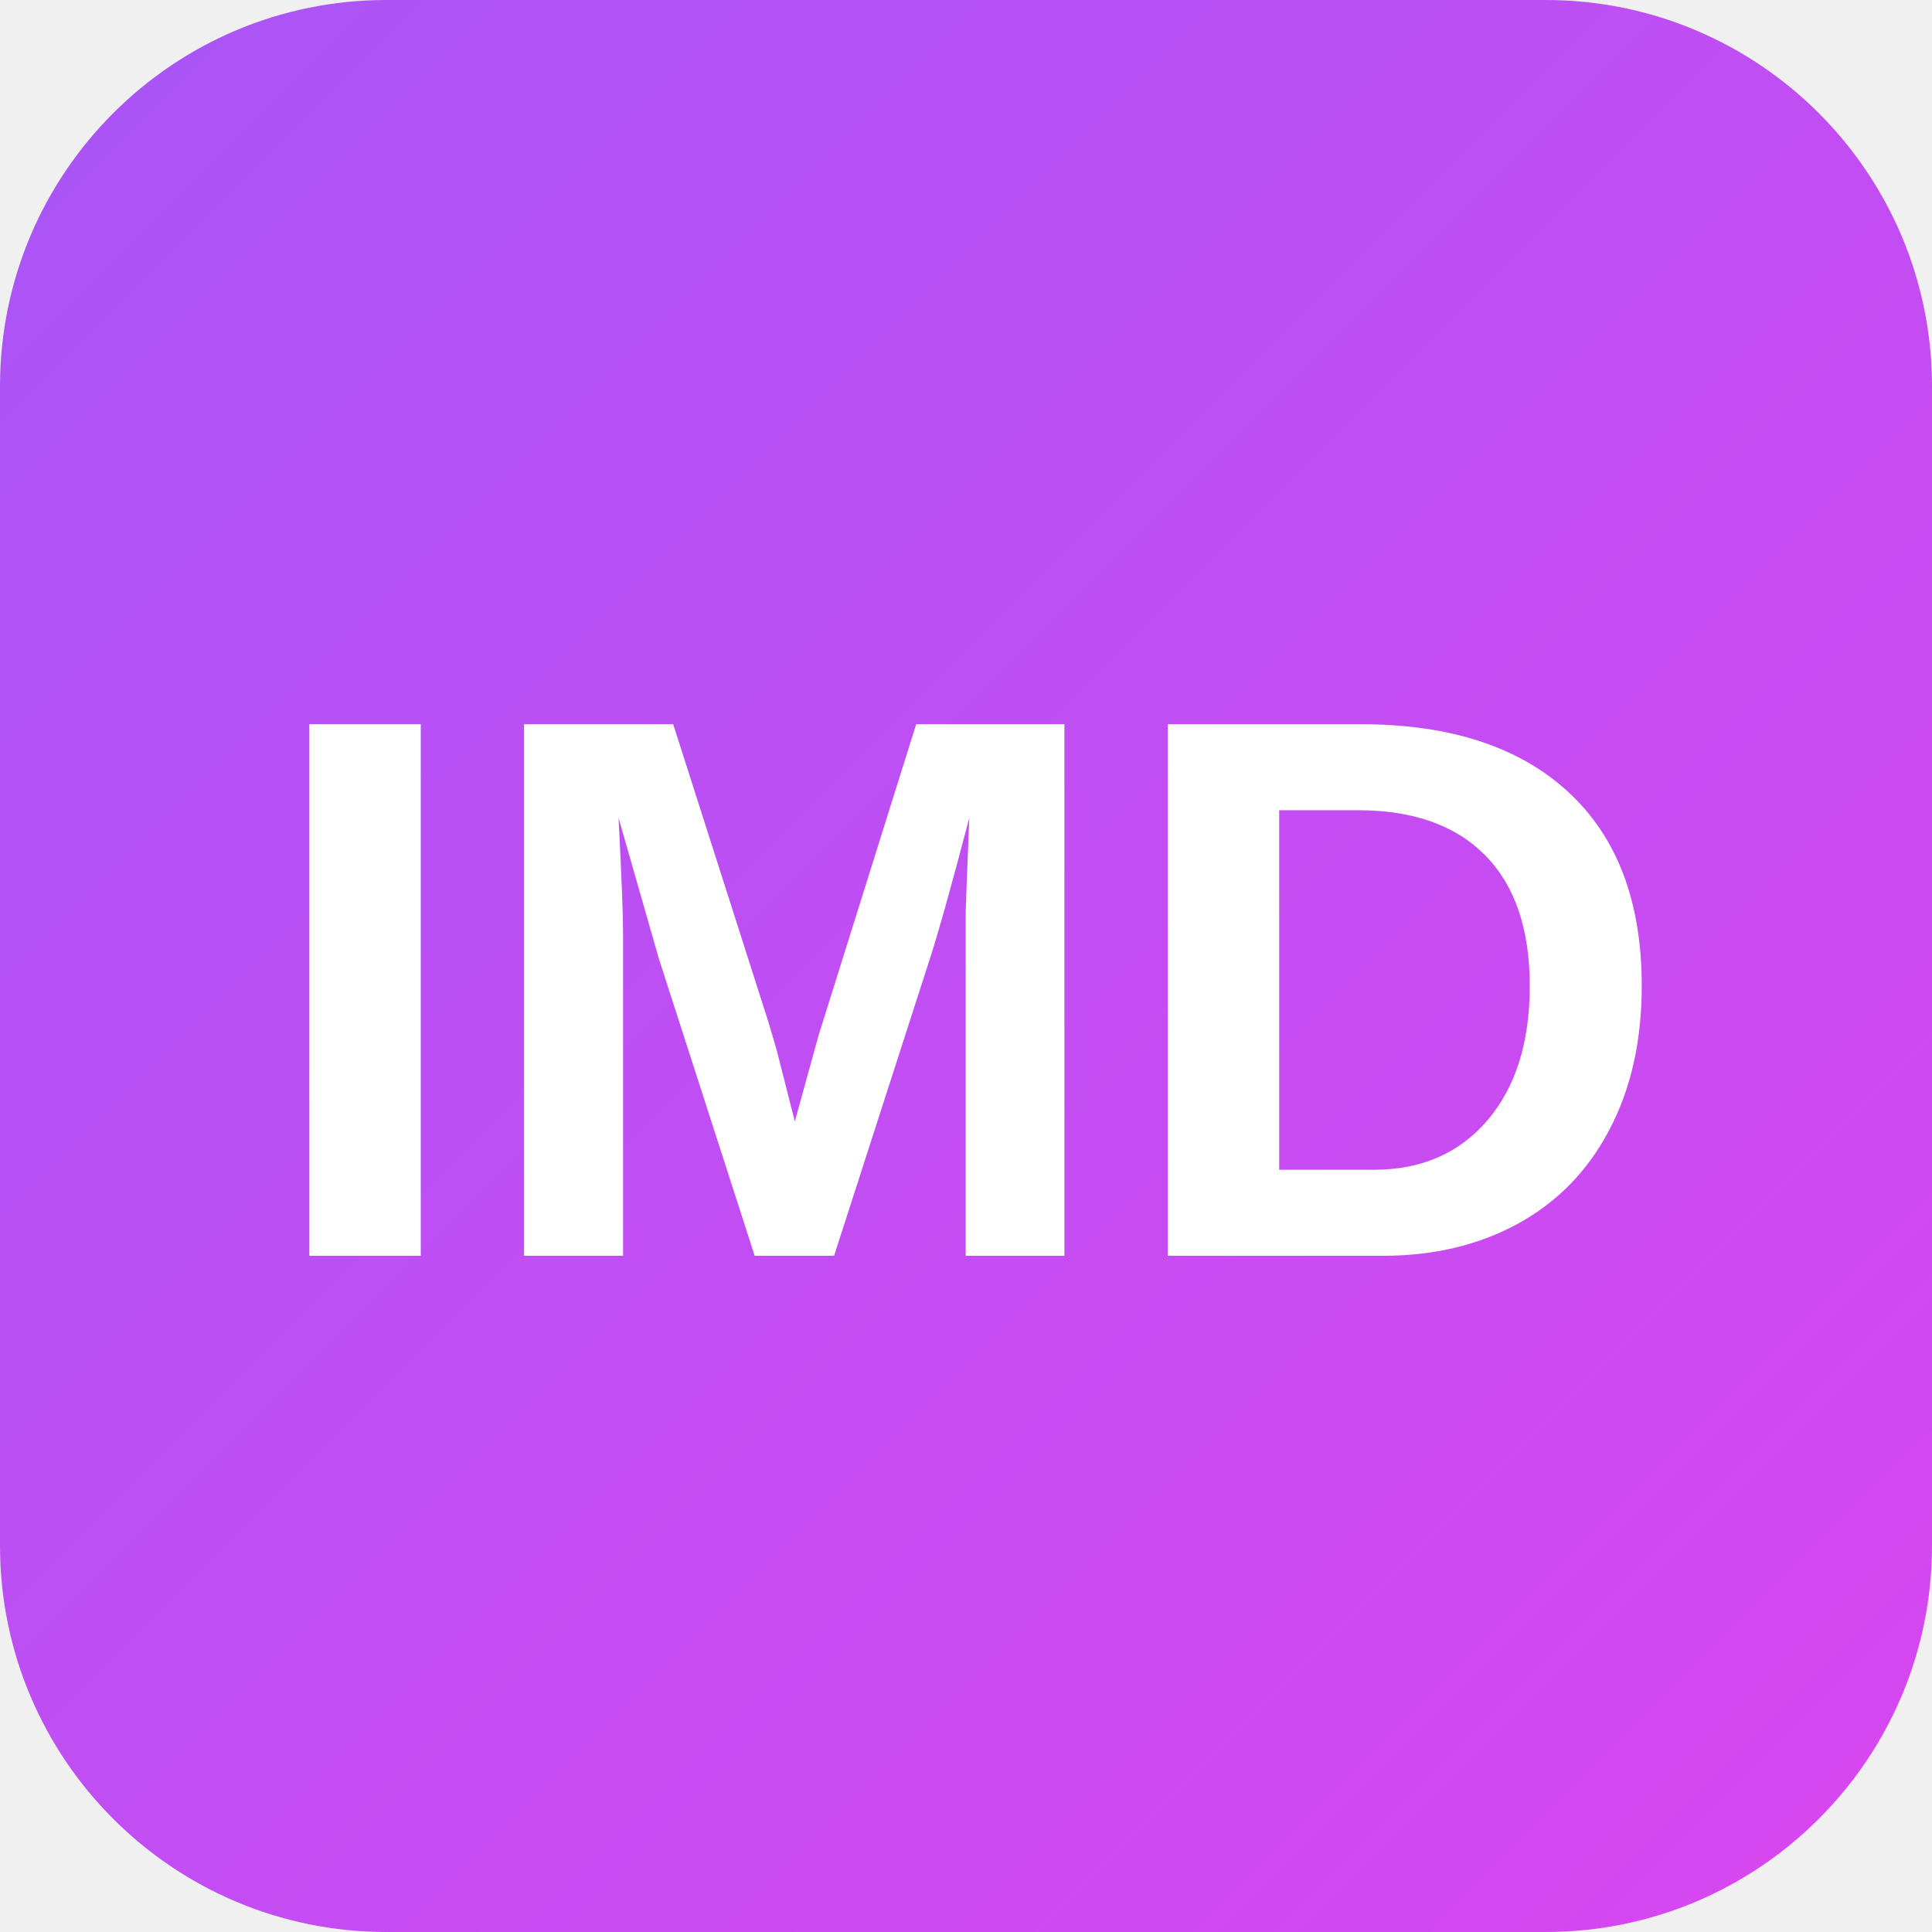
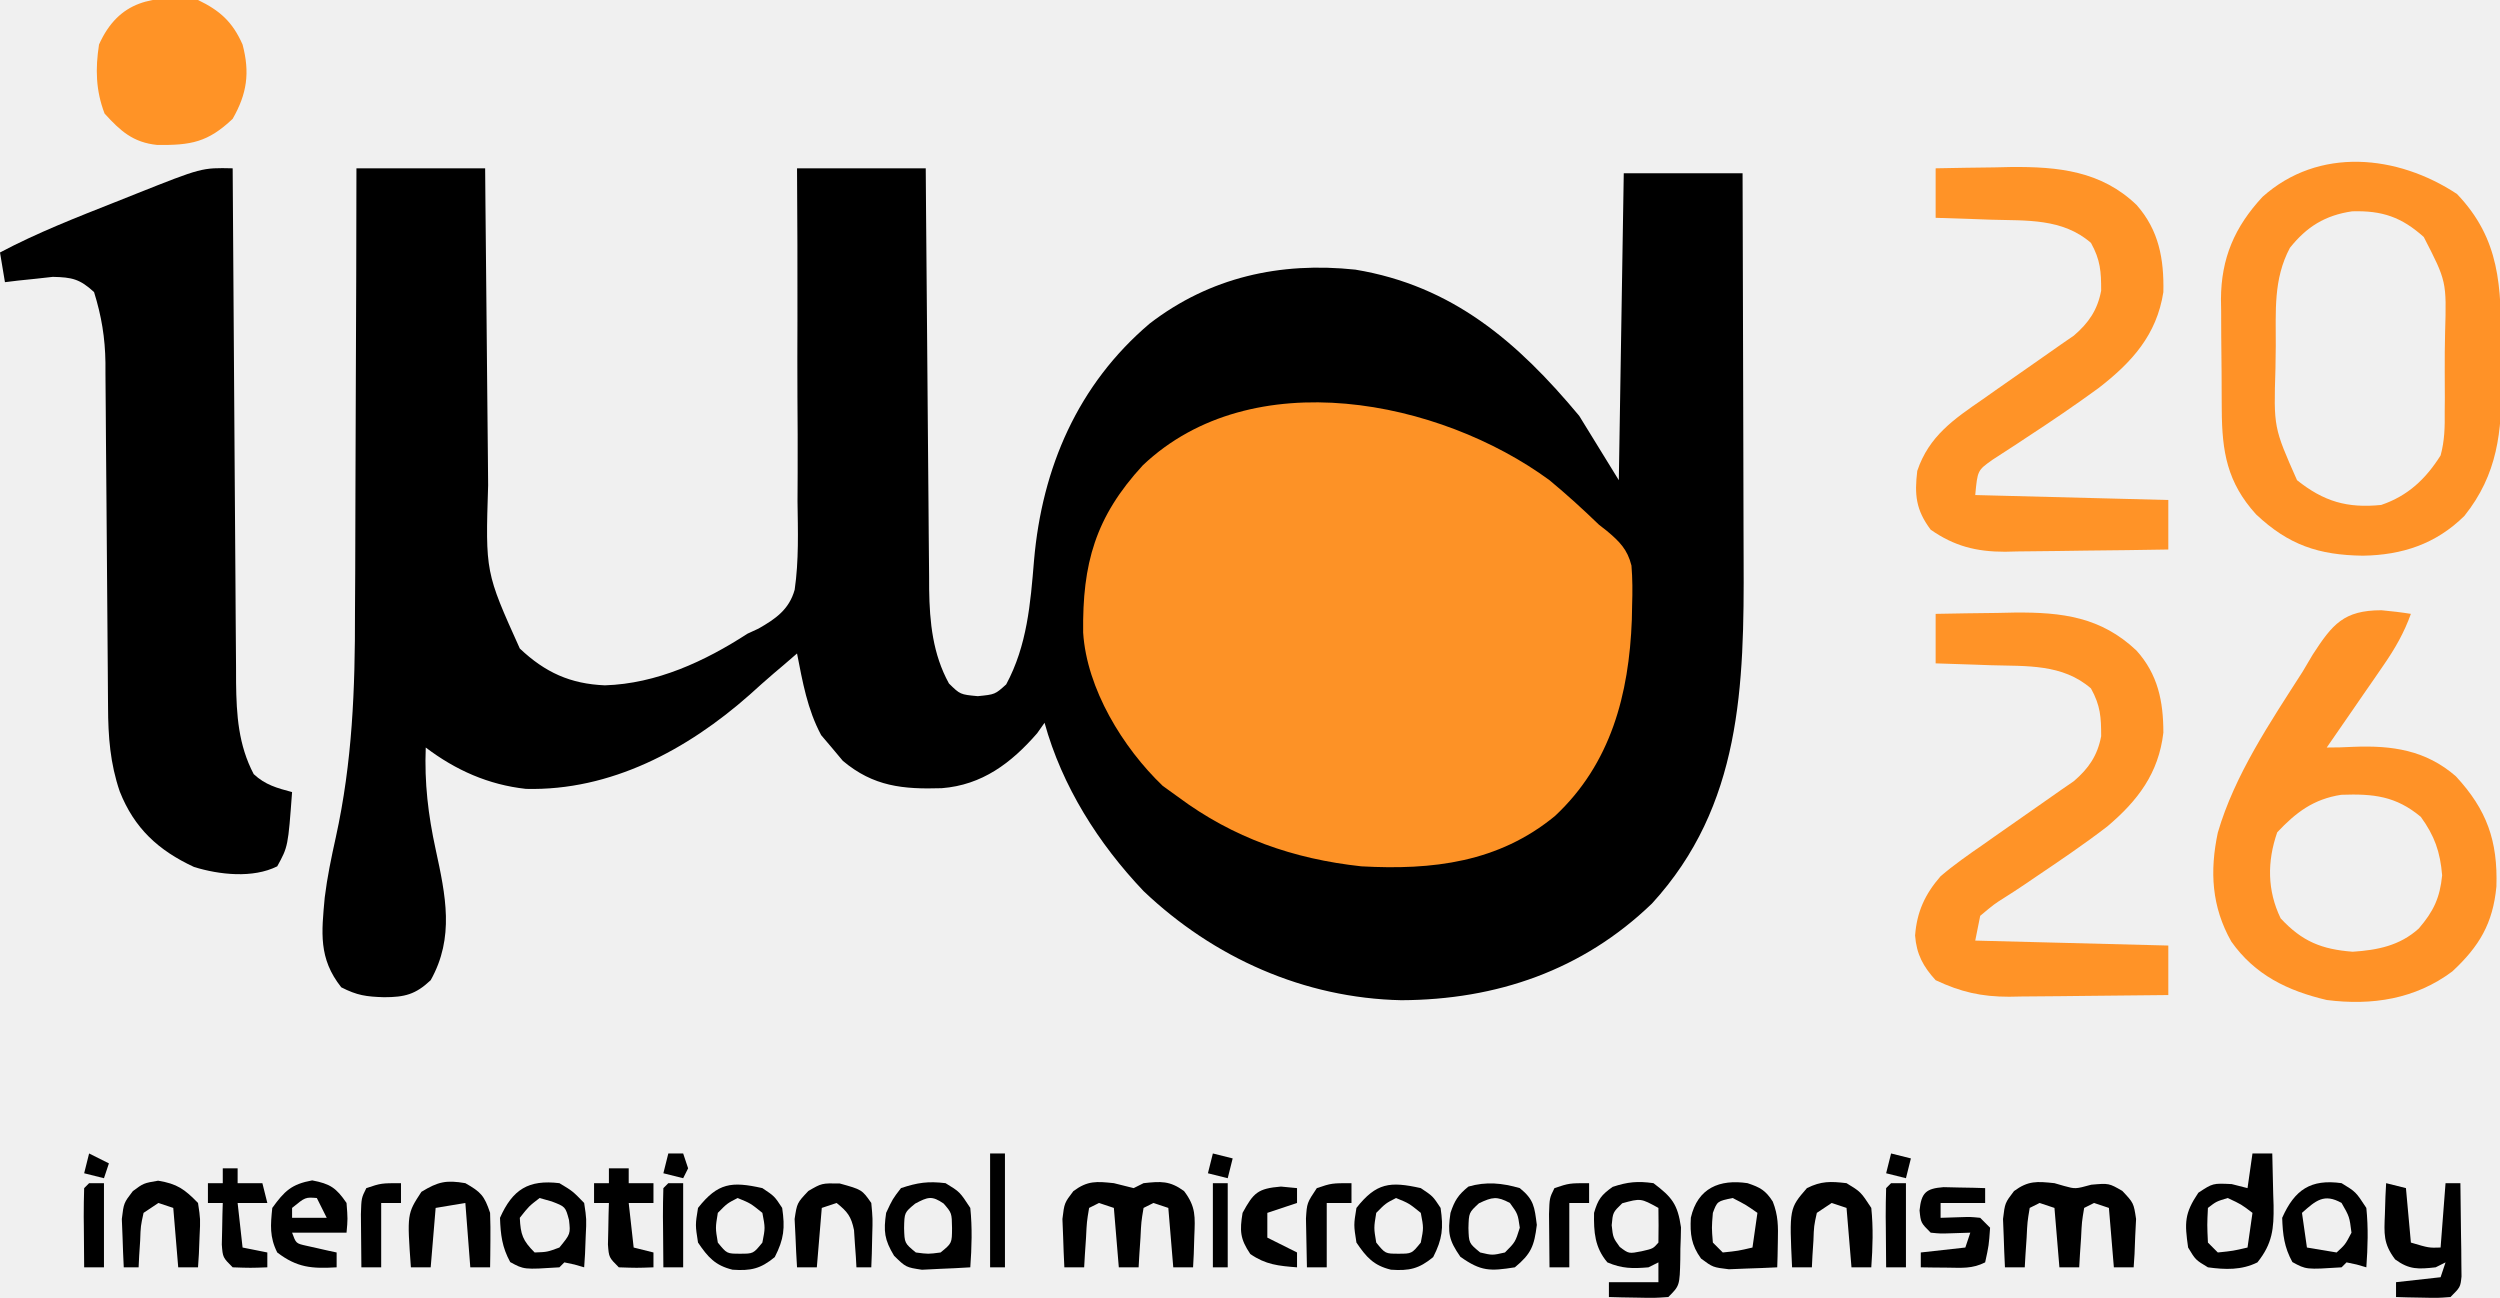
- <svg xmlns="http://www.w3.org/2000/svg" viewBox="0 0 100 100">
-   <defs>
-     <linearGradient id="g" x1="0%" y1="0%" x2="100%" y2="100%">
-       <stop offset="0%" style="stop-color:#a855f7" />
-       <stop offset="100%" style="stop-color:#d946ef" />
-     </linearGradient>
-   </defs>
-   <rect width="100" height="100" rx="20" fill="url(#g)" />
-   <text x="50" y="65" font-size="40" font-weight="bold" text-anchor="middle" fill="white" font-family="Arial">IMD</text>
+ <svg xmlns="http://www.w3.org/2000/svg" version="1.1" width="505" height="262">
+   <path d="M0 0 C8.58 0 17.16 0 26 0 C26.03 3.549 26.03 3.549 26.06 7.169 C26.127 15.02 26.205 22.871 26.288 30.722 C26.337 35.478 26.384 40.234 26.422 44.99 C26.459 49.588 26.505 54.185 26.558 58.782 C26.576 60.528 26.592 62.275 26.603 64.021 C26.05 81.587 26.05 81.587 33 97 C38.117 101.841 43.221 104.147 50.188 104.438 C60.622 104.109 70.344 99.609 79 94 C79.729 93.664 80.458 93.327 81.21 92.981 C84.661 91.019 87.407 89.123 88.522 85.132 C89.383 79.222 89.179 73.241 89.098 67.285 C89.103 65.345 89.113 63.404 89.126 61.463 C89.151 56.372 89.122 51.281 89.082 46.189 C89.05 40.988 89.069 35.786 89.084 30.584 C89.106 20.389 89.066 10.195 89 0 C97.58 0 106.16 0 115 0 C115.03 4.11 115.03 4.11 115.06 8.302 C115.127 17.375 115.205 26.447 115.288 35.52 C115.337 41.018 115.384 46.516 115.422 52.014 C115.459 57.325 115.505 62.635 115.558 67.945 C115.577 69.967 115.592 71.989 115.603 74.01 C115.62 76.851 115.649 79.692 115.681 82.533 C115.683 83.361 115.685 84.189 115.688 85.042 C115.782 91.715 116.429 98.15 119.688 104.062 C121.959 106.292 121.959 106.292 125.5 106.625 C129 106.28 129 106.28 131.25 104.25 C135.476 96.401 136.157 87.923 136.875 79.188 C138.497 60.466 145.73 43.665 160.239 31.354 C172.416 21.99 186.594 18.858 201.773 20.465 C221.423 23.724 234.555 35.066 247 50 C250.96 56.435 250.96 56.435 255 63 C255.33 42.54 255.66 22.08 256 1 C263.92 1 271.84 1 280 1 C280.045 13.467 280.082 25.933 280.104 38.4 C280.114 44.191 280.128 49.981 280.151 55.772 C280.173 61.374 280.185 66.976 280.19 72.578 C280.193 74.701 280.201 76.825 280.211 78.948 C280.338 104.535 279.794 128.765 261.688 148.523 C247.691 162.013 230.285 167.968 211.053 168.043 C191.43 167.628 173.15 159.458 159 146 C149.876 136.402 142.536 124.818 139 112 C138.257 113.052 138.257 113.052 137.5 114.125 C132.262 120.149 126.37 124.582 118.242 125.215 C110.417 125.46 104.432 124.886 98.25 119.688 C97.507 118.801 96.765 117.914 96 117 C94.948 115.763 94.948 115.763 93.875 114.5 C91.085 109.292 90.129 103.766 89 98 C87.639 99.176 87.639 99.176 86.25 100.375 C85.604 100.922 84.958 101.468 84.293 102.031 C82.648 103.443 81.029 104.884 79.426 106.344 C66.858 117.454 51.371 125.779 34.25 125.355 C26.664 124.526 20.047 121.576 14 117 C13.724 124.142 14.484 130.593 16 137.562 C18.016 146.874 19.843 155.352 15 164 C11.93 166.894 9.743 167.432 5.562 167.438 C1.983 167.323 0.171 167.087 -3.062 165.438 C-7.702 159.601 -7.047 154.341 -6.402 147.272 C-5.897 143.164 -5.065 139.182 -4.169 135.144 C-0.813 119.907 -0.265 105.198 -0.293 89.648 C-0.28 87.04 -0.264 84.432 -0.247 81.823 C-0.21 75.74 -0.198 69.656 -0.195 63.572 C-0.19 56.626 -0.157 49.68 -0.122 42.734 C-0.05 28.489 -0.017 14.245 0 0 Z " fill="#000000" transform="translate(72,34)" />
+   <path d="M0 0 C3.464 2.872 6.766 5.872 10 9 C10.529 9.413 11.058 9.827 11.602 10.252 C14.136 12.381 15.748 13.982 16.557 17.25 C16.776 19.944 16.779 22.549 16.688 25.25 C16.669 26.216 16.65 27.183 16.631 28.178 C16.064 43.263 12.391 57.274 1.125 67.812 C-10.296 77.228 -23.645 78.793 -38 78 C-51.709 76.511 -63.884 72.27 -75 64 C-76.031 63.258 -77.062 62.515 -78.125 61.75 C-86.177 54.049 -93.488 42.12 -94.203 30.777 C-94.373 16.849 -91.767 7.44 -82.152 -3.008 C-60.105 -23.923 -22.179 -16.269 0 0 Z " fill="#FD9226" transform="translate(313,97)" />
+   <path d="M0 0 C0.003 0.57 0.007 1.14 0.01 1.727 C0.091 15.616 0.184 29.505 0.288 43.394 C0.338 50.111 0.384 56.828 0.422 63.545 C0.459 70.029 0.505 76.513 0.558 82.997 C0.577 85.468 0.592 87.94 0.603 90.412 C0.62 93.878 0.649 97.344 0.681 100.811 C0.683 101.829 0.685 102.848 0.688 103.897 C0.764 110.413 1.156 116.496 4.25 122.375 C6.593 124.551 8.945 125.185 12 126 C11.188 137.011 11.188 137.011 9 141 C4.086 143.457 -2.703 142.713 -7.805 141.129 C-15.014 137.787 -19.874 133.305 -22.812 125.875 C-24.747 120.224 -25.153 114.794 -25.174 108.848 C-25.18 108.041 -25.187 107.234 -25.194 106.402 C-25.208 104.655 -25.22 102.907 -25.23 101.159 C-25.246 98.389 -25.27 95.618 -25.295 92.847 C-25.365 84.971 -25.425 77.094 -25.477 69.218 C-25.509 64.394 -25.55 59.571 -25.597 54.748 C-25.613 52.915 -25.625 51.082 -25.634 49.249 C-25.646 46.679 -25.67 44.11 -25.697 41.54 C-25.698 40.791 -25.698 40.042 -25.699 39.271 C-25.768 34.226 -26.497 29.829 -28 25 C-30.878 22.357 -32.43 22.013 -36.332 21.926 C-38.055 22.117 -38.055 22.117 -39.812 22.312 C-40.974 22.432 -42.135 22.552 -43.332 22.676 C-44.212 22.783 -45.093 22.89 -46 23 C-46.33 21.02 -46.66 19.04 -47 17 C-39.472 13.009 -31.598 9.943 -23.688 6.812 C-22.304 6.261 -20.92 5.71 -19.537 5.158 C-6.228 -0.138 -6.228 -0.138 0 0 Z " fill="#000000" transform="translate(47,34)" />
+   <path d="M0 0 C8.763 9.171 8.896 18.705 8.928 30.794 C8.937 33.042 8.968 35.288 9 37.535 C9.078 48.012 8.221 56.601 1.5 65.02 C-4.25 70.708 -11.087 72.938 -19 73.062 C-27.958 72.943 -34.02 70.901 -40.586 64.715 C-46.432 58.273 -47.469 52.058 -47.516 43.609 C-47.521 42.813 -47.527 42.016 -47.533 41.195 C-47.542 39.511 -47.549 37.827 -47.553 36.142 C-47.562 33.585 -47.593 31.029 -47.625 28.473 C-47.632 26.831 -47.637 25.189 -47.641 23.547 C-47.653 22.791 -47.665 22.036 -47.678 21.258 C-47.644 12.974 -44.923 6.658 -39.281 0.574 C-27.916 -9.596 -12.02 -7.937 0 0 Z M-33.75 10.875 C-37.13 17.229 -36.571 23.686 -36.608 30.698 C-36.619 32.224 -36.64 33.749 -36.669 35.275 C-37.035 47.153 -37.035 47.153 -32.312 57.812 C-26.897 62.123 -22.19 63.507 -15.312 62.812 C-9.909 60.975 -6.326 57.584 -3.312 52.812 C-2.485 49.815 -2.445 46.976 -2.48 43.879 C-2.472 43.042 -2.464 42.205 -2.456 41.343 C-2.447 39.583 -2.454 37.822 -2.475 36.061 C-2.5 33.384 -2.455 30.714 -2.404 28.037 C-2.104 17.641 -2.104 17.641 -6.711 8.684 C-11.199 4.675 -15.086 3.315 -21.191 3.5 C-26.634 4.302 -30.358 6.613 -33.75 10.875 Z " fill="#FF9227" transform="translate(496.3125,39.1875)" />
+   <path d="M0 0 C1.988 0.186 3.974 0.411 5.945 0.73 C4.562 4.564 2.781 7.68 0.469 11.031 C-0.537 12.496 -0.537 12.496 -1.562 13.99 C-2.261 14.998 -2.96 16.005 -3.68 17.043 C-4.386 18.07 -5.093 19.096 -5.82 20.154 C-7.561 22.683 -9.306 25.208 -11.055 27.73 C-9.272 27.73 -7.487 27.696 -5.707 27.59 C2.139 27.274 8.921 28.237 15.02 33.531 C21.299 40.311 23.517 46.596 23.219 55.805 C22.525 63.228 19.779 67.89 14.305 72.965 C6.828 78.56 -1.935 79.899 -11.055 78.73 C-18.973 76.869 -25.577 73.665 -30.332 66.918 C-34.315 59.887 -34.71 52.722 -33.055 44.918 C-29.661 33.26 -22.431 22.574 -15.93 12.418 C-15.259 11.284 -14.589 10.151 -13.898 8.982 C-9.898 2.815 -7.627 0.013 0 0 Z M-21.055 44.855 C-23.108 50.758 -23.082 56.6 -20.367 62.23 C-16.02 66.93 -12.042 68.501 -5.805 68.98 C-0.781 68.646 3.699 67.761 7.527 64.301 C10.519 60.835 11.812 58.09 12.258 53.543 C11.871 48.823 10.728 45.559 7.945 41.73 C2.899 37.525 -1.61 37.049 -8.109 37.277 C-13.712 38.139 -17.247 40.81 -21.055 44.855 Z " fill="#FF9227" transform="translate(481.0547,123.2695)" />
+   <path d="M0 0 C3.958 -0.088 7.916 -0.141 11.875 -0.188 C13.538 -0.225 13.538 -0.225 15.234 -0.264 C24.787 -0.348 33.458 0.539 40.598 7.41 C45.113 12.529 46.141 18.346 46 25 C44.654 33.666 39.642 39.185 32.887 44.406 C28.099 47.9 23.202 51.223 18.238 54.461 C17.642 54.857 17.045 55.253 16.43 55.66 C14.779 56.752 13.114 57.824 11.449 58.895 C8.461 61.026 8.461 61.026 8 66 C27.305 66.495 27.305 66.495 47 67 C47 70.3 47 73.6 47 77 C41.45 77.099 35.9 77.172 30.35 77.22 C28.464 77.24 26.579 77.267 24.693 77.302 C21.973 77.351 19.252 77.373 16.531 77.391 C15.281 77.422 15.281 77.422 14.005 77.453 C8.251 77.455 3.768 76.333 -1 73 C-4.013 68.982 -4.284 65.918 -3.715 61.125 C-1.345 54.079 3.672 50.683 9.562 46.625 C10.364 46.058 11.165 45.492 11.99 44.908 C14.938 42.825 17.9 40.763 20.866 38.706 C22.395 37.644 23.916 36.573 25.438 35.5 C26.261 34.933 27.085 34.366 27.934 33.781 C30.927 31.201 32.69 28.629 33.434 24.719 C33.44 20.84 33.286 18.518 31.375 15.062 C25.621 10.066 18.36 10.589 11.125 10.375 C10.055 10.336 8.985 10.298 7.883 10.258 C5.255 10.164 2.628 10.081 0 10 C0 6.7 0 3.4 0 0 Z " fill="#FF9327" transform="translate(391,34)" />
+   <path d="M0 0 C4.146 -0.088 8.291 -0.141 12.438 -0.188 C13.602 -0.213 14.767 -0.238 15.967 -0.264 C25.586 -0.345 33.388 0.63 40.562 7.406 C44.905 12.221 46 17.692 46 24 C45.045 32.188 40.853 37.718 34.676 42.941 C29.896 46.618 24.9 49.981 19.902 53.352 C19.256 53.793 18.61 54.234 17.945 54.688 C16.637 55.57 15.315 56.432 13.981 57.272 C11.813 58.643 11.813 58.643 9 61 C8.505 63.475 8.505 63.475 8 66 C27.305 66.495 27.305 66.495 47 67 C47 70.3 47 73.6 47 77 C41.592 77.075 36.185 77.129 30.777 77.165 C28.94 77.18 27.103 77.2 25.266 77.226 C22.615 77.263 19.964 77.28 17.312 77.293 C16.501 77.308 15.689 77.324 14.853 77.34 C9.246 77.342 5.097 76.394 0 74 C-2.522 71.246 -3.869 68.737 -4.152 64.977 C-3.795 60.196 -2.158 56.632 1 53 C3.72 50.676 6.618 48.653 9.562 46.625 C10.364 46.058 11.165 45.492 11.99 44.908 C14.938 42.825 17.9 40.763 20.866 38.706 C22.395 37.644 23.916 36.573 25.438 35.5 C26.261 34.933 27.085 34.366 27.934 33.781 C30.927 31.201 32.69 28.629 33.434 24.719 C33.44 20.84 33.286 18.518 31.375 15.062 C25.621 10.066 18.36 10.589 11.125 10.375 C10.055 10.336 8.985 10.298 7.883 10.258 C5.255 10.164 2.628 10.081 0 10 C0 6.7 0 3.4 0 0 Z " fill="#FF9327" transform="translate(391,124)" />
+   <path d="M0 0 C4.477 2.158 6.989 4.45 9 9 C10.507 14.704 9.892 18.942 7 24 C1.981 28.774 -1.486 29.352 -8.234 29.281 C-13.128 28.784 -15.678 26.455 -18.875 22.938 C-20.654 18.293 -20.757 13.899 -20 9 C-16.012 0.09 -9.098 -1.068 0 0 Z " fill="#FF9326" transform="translate(40,0)" />
+   <path d="M0 0 C0.639 0.186 1.279 0.371 1.938 0.562 C4.227 1.19 4.227 1.19 7.438 0.312 C11 0 11 0 13.703 1.559 C16 4 16 4 16.488 7.234 C16.43 8.395 16.372 9.555 16.312 10.75 C16.245 12.506 16.245 12.506 16.176 14.297 C16.118 15.189 16.06 16.081 16 17 C14.68 17 13.36 17 12 17 C11.67 13.04 11.34 9.08 11 5 C10.01 4.67 9.02 4.34 8 4 C7.01 4.495 7.01 4.495 6 5 C5.531 7.816 5.531 7.816 5.375 11.062 C5.3 12.167 5.225 13.272 5.148 14.41 C5.099 15.265 5.05 16.119 5 17 C3.68 17 2.36 17 1 17 C0.67 13.04 0.34 9.08 0 5 C-0.99 4.67 -1.98 4.34 -3 4 C-3.99 4.495 -3.99 4.495 -5 5 C-5.469 7.816 -5.469 7.816 -5.625 11.062 C-5.7 12.167 -5.775 13.272 -5.852 14.41 C-5.901 15.265 -5.95 16.119 -6 17 C-7.32 17 -8.64 17 -10 17 C-10.108 14.918 -10.186 12.834 -10.25 10.75 C-10.296 9.59 -10.343 8.43 -10.391 7.234 C-10 4 -10 4 -8.172 1.598 C-5.275 -0.533 -3.527 -0.367 0 0 Z " fill="#000000" transform="translate(415,239)" />
+   <path d="M0 0 C1.333 0.333 2.667 0.667 4 1 C4.66 0.67 5.32 0.34 6 0 C9.491 -0.379 11.302 -0.512 14.18 1.598 C16.604 4.797 16.409 6.784 16.25 10.75 C16.214 11.92 16.178 13.091 16.141 14.297 C16.071 15.635 16.071 15.635 16 17 C14.68 17 13.36 17 12 17 C11.67 13.04 11.34 9.08 11 5 C10.01 4.67 9.02 4.34 8 4 C7.01 4.495 7.01 4.495 6 5 C5.531 7.816 5.531 7.816 5.375 11.062 C5.3 12.167 5.225 13.272 5.148 14.41 C5.099 15.265 5.05 16.119 5 17 C3.68 17 2.36 17 1 17 C0.67 13.04 0.34 9.08 0 5 C-0.99 4.67 -1.98 4.34 -3 4 C-3.99 4.495 -3.99 4.495 -5 5 C-5.469 7.816 -5.469 7.816 -5.625 11.062 C-5.7 12.167 -5.775 13.272 -5.852 14.41 C-5.901 15.265 -5.95 16.119 -6 17 C-7.32 17 -8.64 17 -10 17 C-10.108 14.918 -10.186 12.834 -10.25 10.75 C-10.296 9.59 -10.343 8.43 -10.391 7.234 C-10 4 -10 4 -8.172 1.598 C-5.275 -0.533 -3.527 -0.367 0 0 Z " fill="#000000" transform="translate(225,239)" />
+   <path d="M0 0 C3.722 2.816 4.891 4.237 5.559 8.918 C5.544 10.342 5.503 11.765 5.438 13.188 C5.432 13.911 5.426 14.635 5.42 15.381 C5.296 20.704 5.296 20.704 3 23 C0.18 23.195 0.18 23.195 -3.125 23.125 C-4.221 23.107 -5.316 23.089 -6.445 23.07 C-7.288 23.047 -8.131 23.024 -9 23 C-9 22.01 -9 21.02 -9 20 C-5.7 20 -2.4 20 1 20 C1 18.68 1 17.36 1 16 C0.34 16.33 -0.32 16.66 -1 17 C-4.17 17.276 -6.376 17.27 -9.312 16 C-11.868 12.971 -12.071 9.89 -12 6 C-11.209 3.266 -10.545 2.389 -8.25 0.75 C-5.225 -0.258 -3.174 -0.453 0 0 Z M-6.312 4.062 C-8.204 5.897 -8.204 5.897 -8.438 8.5 C-8.163 11.007 -8.163 11.007 -6.812 12.875 C-4.981 14.265 -4.981 14.265 -2.375 13.75 C-0.069 13.223 -0.069 13.223 1 12 C1.041 9.667 1.042 7.333 1 5 C-2.568 3.036 -2.568 3.036 -6.312 4.062 Z " fill="#000000" transform="translate(334,239)" />
+   <path d="M0 0 C1.32 0 2.64 0 4 0 C4.081 2.73 4.141 5.457 4.188 8.188 C4.213 8.956 4.238 9.725 4.264 10.518 C4.324 15.185 4.041 18.208 1 22 C-2.208 23.604 -5.519 23.475 -9 23 C-11.5 21.5 -11.5 21.5 -13 19 C-13.714 14.004 -13.766 12.138 -10.938 7.938 C-8 6 -8 6 -4.188 6.188 C-2.61 6.59 -2.61 6.59 -1 7 C-0.67 4.69 -0.34 2.38 0 0 Z M-5 9 C-7.303 9.691 -7.303 9.691 -9 11 C-9.167 14.417 -9.167 14.417 -9 18 C-8.34 18.66 -7.68 19.32 -7 20 C-3.901 19.678 -3.901 19.678 -1 19 C-0.67 16.69 -0.34 14.38 0 12 C-2.252 10.282 -2.252 10.282 -5 9 Z " fill="#000000" transform="translate(455,233)" />
+   <path d="M0 0 C1.32 0.33 2.64 0.66 4 1 C4.33 4.63 4.66 8.26 5 12 C8.636 13.081 8.636 13.081 11 13 C11.33 8.71 11.66 4.42 12 0 C12.99 0 13.98 0 15 0 C15.058 3.458 15.094 6.916 15.125 10.375 C15.142 11.36 15.159 12.345 15.176 13.359 C15.182 14.3 15.189 15.241 15.195 16.211 C15.206 17.08 15.216 17.95 15.227 18.845 C15 21 15 21 13 23 C10.398 23.195 10.398 23.195 7.375 23.125 C5.871 23.098 5.871 23.098 4.336 23.07 C3.565 23.047 2.794 23.024 2 23 C2 22.01 2 21.02 2 20 C4.97 19.67 7.94 19.34 11 19 C11.33 18.01 11.66 17.02 12 16 C11.34 16.33 10.68 16.66 10 17 C6.509 17.379 4.698 17.512 1.82 15.402 C-0.604 12.203 -0.409 10.216 -0.25 6.25 C-0.214 5.08 -0.178 3.909 -0.141 2.703 C-0.094 1.811 -0.048 0.919 0 0 Z " fill="#000000" transform="translate(482,239)" />
+   <path d="M0 0 C2.56 0.853 3.644 1.445 5.102 3.719 C6.209 6.53 6.197 8.738 6.125 11.75 C6.107 12.735 6.089 13.72 6.07 14.734 C6.047 15.482 6.024 16.23 6 17 C3.918 17.108 1.834 17.186 -0.25 17.25 C-1.99 17.32 -1.99 17.32 -3.766 17.391 C-7 17 -7 17 -9.387 15.23 C-11.355 12.51 -11.63 10.308 -11.449 6.973 C-10.079 0.958 -5.615 -0.836 0 0 Z M-3 3 C-6.118 3.646 -6.118 3.646 -7 6 C-7.25 9 -7.25 9 -7 12 C-6.34 12.66 -5.68 13.32 -5 14 C-1.901 13.678 -1.901 13.678 1 13 C1.33 10.69 1.66 8.38 2 6 C-0.323 4.372 -0.323 4.372 -3 3 Z " fill="#000000" transform="translate(353,239)" />
+   <path d="M0 0 C2.875 1.75 2.875 1.75 5 5 C5.414 9.035 5.29 12.959 5 17 C2.918 17.135 0.834 17.232 -1.25 17.312 C-2.41 17.371 -3.57 17.429 -4.766 17.488 C-8 17 -8 17 -10.395 14.668 C-12.354 11.411 -12.546 9.744 -12 6 C-10.688 3.188 -10.688 3.188 -9 1 C-5.636 -0.121 -3.525 -0.423 0 0 Z M-6.125 4.125 C-8.31 5.925 -8.31 5.925 -8.375 9.062 C-8.289 12.119 -8.289 12.119 -6 14 C-3.5 14.333 -3.5 14.333 -1 14 C1.298 12.121 1.298 12.121 1.312 9.062 C1.264 6.028 1.264 6.028 -0.375 4.125 C-2.763 2.472 -3.586 2.781 -6.125 4.125 Z " fill="#000000" transform="translate(191,239)" />
+   <path d="M0 0 C2.676 1.602 2.676 1.602 5 4 C5.488 7.234 5.488 7.234 5.312 10.75 C5.245 12.506 5.245 12.506 5.176 14.297 C5.118 15.189 5.06 16.081 5 17 C4.361 16.814 3.721 16.629 3.062 16.438 C2.042 16.221 2.042 16.221 1 16 C0.67 16.33 0.34 16.66 0 17 C-7.158 17.462 -7.158 17.462 -9.938 15.938 C-11.589 12.926 -11.882 10.418 -12 7 C-9.451 1.265 -6.257 -0.751 0 0 Z M-4 3 C-6.166 4.665 -6.166 4.665 -8 7 C-7.838 10.392 -7.417 11.583 -5 14 C-2.46 13.909 -2.46 13.909 0 13 C2.252 10.245 2.252 10.245 1.938 7.438 C1.215 4.751 1.215 4.751 -1.562 3.688 C-2.769 3.347 -2.769 3.347 -4 3 Z " fill="#000000" transform="translate(113,239)" />
+   <path d="M0 0 C2.875 1.75 2.875 1.75 5 5 C5.414 9.035 5.29 12.959 5 17 C4.361 16.814 3.721 16.629 3.062 16.438 C2.042 16.221 2.042 16.221 1 16 C0.67 16.33 0.34 16.66 0 17 C-7.158 17.462 -7.158 17.462 -9.938 15.938 C-11.589 12.926 -11.882 10.418 -12 7 C-9.476 1.321 -6.233 -0.873 0 0 Z M-8 6 C-7.67 8.31 -7.34 10.62 -7 13 C-4.03 13.495 -4.03 13.495 -1 14 C0.757 12.383 0.757 12.383 2 10 C1.592 6.774 1.592 6.774 0 4 C-3.517 2.007 -5.201 3.501 -8 6 Z " fill="#000000" transform="translate(473,239)" />
+   <path d="M0 0 C2.438 1.625 2.438 1.625 4 4 C4.592 8.068 4.373 10.27 2.5 13.938 C-0.36 16.297 -2.324 16.737 -6.027 16.48 C-9.555 15.621 -11.001 13.936 -13 11 C-13.562 7.438 -13.562 7.438 -13 4 C-8.987 -1.083 -6.225 -1.395 0 0 Z M-5 2 C-7.119 3.087 -7.119 3.087 -9 5 C-9.5 8.042 -9.5 8.042 -9 11 C-7.173 13.249 -7.173 13.249 -4.5 13.25 C-1.827 13.249 -1.827 13.249 0 11 C0.583 8.043 0.583 8.043 0 5 C-2.391 3.065 -2.391 3.065 -5 2 Z " fill="#000000" transform="translate(287,240)" />
+   <path d="M0 0 C2.438 1.625 2.438 1.625 4 4 C4.592 8.068 4.373 10.27 2.5 13.938 C-0.36 16.297 -2.324 16.737 -6.027 16.48 C-9.555 15.621 -11.001 13.936 -13 11 C-13.562 7.438 -13.562 7.438 -13 4 C-8.987 -1.083 -6.225 -1.395 0 0 Z M-5 2 C-7.119 3.087 -7.119 3.087 -9 5 C-9.5 8.042 -9.5 8.042 -9 11 C-7.173 13.249 -7.173 13.249 -4.5 13.25 C-1.827 13.249 -1.827 13.249 0 11 C0.583 8.043 0.583 8.043 0 5 C-2.391 3.065 -2.391 3.065 -5 2 Z " fill="#000000" transform="translate(154,240)" />
+   <path d="M0 0 C3.644 0.698 4.846 1.506 6.938 4.562 C7.188 7.812 7.188 7.812 6.938 10.562 C3.308 10.562 -0.323 10.562 -4.062 10.562 C-3.27 12.733 -3.27 12.733 -1.215 13.195 C-0.484 13.358 0.247 13.52 1 13.688 C2.1 13.939 2.1 13.939 3.223 14.195 C3.789 14.316 4.354 14.438 4.938 14.562 C4.938 15.553 4.938 16.543 4.938 17.562 C-0.054 17.856 -3.037 17.641 -7.062 14.562 C-8.632 11.424 -8.415 9.024 -8.062 5.562 C-5.588 2.141 -4.18 0.768 0 0 Z M-4.062 5.562 C-4.062 6.223 -4.062 6.883 -4.062 7.562 C-1.752 7.562 0.557 7.562 2.938 7.562 C2.277 6.242 1.617 4.923 0.938 3.562 C-1.386 3.378 -1.386 3.378 -4.062 5.562 Z " fill="#000000" transform="translate(63.0625,238.4375)" />
+   <path d="M0 0 C2.859 2.323 2.971 3.773 3.438 7.438 C2.917 11.678 2.3 13.278 -1 16 C-6.025 16.798 -7.837 16.824 -12 13.875 C-14.347 10.502 -14.599 9.023 -14 5 C-13.162 2.485 -12.43 1.348 -10.375 -0.312 C-6.776 -1.354 -3.584 -1.035 0 0 Z M-8.25 3.062 C-10.292 4.95 -10.292 4.95 -10.375 8.062 C-10.289 11.119 -10.289 11.119 -8 13 C-5.543 13.584 -5.543 13.584 -3 13 C-0.902 10.893 -0.902 10.893 0 8 C-0.4 5.208 -0.4 5.208 -2 3 C-4.634 1.595 -5.555 1.79 -8.25 3.062 Z " fill="#000000" transform="translate(307,240)" />
+   <path d="M0 0 C2.875 1.75 2.875 1.75 5 5 C5.414 9.035 5.29 12.959 5 17 C3.68 17 2.36 17 1 17 C0.67 13.04 0.34 9.08 0 5 C-0.99 4.67 -1.98 4.34 -3 4 C-3.99 4.66 -4.98 5.32 -6 6 C-6.583 8.656 -6.583 8.656 -6.688 11.625 C-6.753 12.628 -6.819 13.631 -6.887 14.664 C-6.924 15.435 -6.961 16.206 -7 17 C-8.32 17 -9.64 17 -11 17 C-11.562 5.11 -11.562 5.11 -8 1 C-5.111 -0.444 -3.204 -0.377 0 0 Z " fill="#000000" transform="translate(373,239)" />
+   <path d="M0 0 C3.136 1.78 3.841 2.523 5 6 C5.069 7.895 5.085 9.792 5.062 11.688 C5.053 12.681 5.044 13.675 5.035 14.699 C5.024 15.458 5.012 16.218 5 17 C3.68 17 2.36 17 1 17 C0.67 12.71 0.34 8.42 0 4 C-1.98 4.33 -3.96 4.66 -6 5 C-6.33 8.96 -6.66 12.92 -7 17 C-8.32 17 -9.64 17 -11 17 C-11.776 6.187 -11.776 6.187 -8.875 1.75 C-5.499 -0.305 -3.881 -0.661 0 0 Z " fill="#000000" transform="translate(94,239)" />
+   <path d="M0 0 C0.998 0.023 1.995 0.046 3.023 0.07 C4.528 0.097 4.528 0.097 6.062 0.125 C6.833 0.148 7.604 0.171 8.398 0.195 C8.398 1.185 8.398 2.175 8.398 3.195 C5.428 3.195 2.458 3.195 -0.602 3.195 C-0.602 4.185 -0.602 5.175 -0.602 6.195 C1.317 6.133 1.317 6.133 3.273 6.07 C5.453 6 5.453 6 7.398 6.195 C8.058 6.855 8.718 7.515 9.398 8.195 C9.148 11.758 9.148 11.758 8.398 15.195 C5.754 16.518 3.721 16.292 0.773 16.258 C-0.229 16.249 -1.232 16.24 -2.266 16.23 C-3.036 16.219 -3.807 16.207 -4.602 16.195 C-4.602 15.205 -4.602 14.215 -4.602 13.195 C-0.147 12.7 -0.147 12.7 4.398 12.195 C4.728 11.205 5.058 10.215 5.398 9.195 C3.48 9.257 3.48 9.257 1.523 9.32 C-0.656 9.391 -0.656 9.391 -2.602 9.195 C-4.602 7.195 -4.602 7.195 -4.852 4.695 C-4.495 1.129 -3.565 0.268 0 0 Z " fill="#000000" transform="translate(392.6016,239.8047)" />
+   <path d="M0 0 C3.853 0.629 5.347 1.712 8.062 4.5 C8.551 7.734 8.551 7.734 8.375 11.25 C8.33 12.42 8.285 13.591 8.238 14.797 C8.18 15.689 8.122 16.581 8.062 17.5 C6.742 17.5 5.423 17.5 4.062 17.5 C3.732 13.54 3.402 9.58 3.062 5.5 C2.072 5.17 1.083 4.84 0.062 4.5 C-0.927 5.16 -1.917 5.82 -2.938 6.5 C-3.521 9.156 -3.521 9.156 -3.625 12.125 C-3.724 13.629 -3.724 13.629 -3.824 15.164 C-3.88 16.32 -3.88 16.32 -3.938 17.5 C-4.928 17.5 -5.918 17.5 -6.938 17.5 C-7.046 15.418 -7.123 13.334 -7.188 11.25 C-7.234 10.09 -7.28 8.93 -7.328 7.734 C-6.938 4.5 -6.938 4.5 -5.105 2.109 C-2.938 0.5 -2.938 0.5 0 0 Z " fill="#000000" transform="translate(31.9375,238.5)" />
+   <path d="M0 0 C4.494 1.248 4.494 1.248 6.375 3.938 C6.668 7.074 6.668 7.074 6.562 10.625 C6.535 11.804 6.508 12.984 6.48 14.199 C6.446 15.103 6.411 16.006 6.375 16.938 C5.385 16.938 4.395 16.938 3.375 16.938 C3.338 16.25 3.3 15.563 3.262 14.855 C3.196 13.954 3.13 13.053 3.062 12.125 C3.004 11.232 2.946 10.338 2.887 9.418 C2.312 6.631 1.554 5.696 -0.625 3.938 C-1.615 4.268 -2.605 4.598 -3.625 4.938 C-3.955 8.898 -4.285 12.857 -4.625 16.938 C-5.945 16.938 -7.265 16.938 -8.625 16.938 C-8.76 14.856 -8.857 12.772 -8.938 10.688 C-8.996 9.527 -9.054 8.367 -9.113 7.172 C-8.625 3.938 -8.625 3.938 -6.332 1.512 C-3.625 -0.062 -3.625 -0.062 0 0 Z " fill="#000000" transform="translate(169.625,239.0625)" />
+   <path d="M0 0 C1.32 0 2.64 0 4 0 C4 0.99 4 1.98 4 3 C5.65 3 7.3 3 9 3 C9 4.32 9 5.64 9 7 C7.35 7 5.7 7 4 7 C4.33 9.97 4.66 12.94 5 16 C6.32 16.33 7.64 16.66 9 17 C9 17.99 9 18.98 9 20 C5.625 20.125 5.625 20.125 2 20 C0 18 0 18 -0.195 15.398 C-0.172 14.401 -0.149 13.403 -0.125 12.375 C-0.107 11.372 -0.089 10.369 -0.07 9.336 C-0.047 8.565 -0.024 7.794 0 7 C-0.99 7 -1.98 7 -3 7 C-3 5.68 -3 4.36 -3 3 C-2.01 3 -1.02 3 0 3 C0 2.01 0 1.02 0 0 Z " fill="#000000" transform="translate(123,236)" />
+   <path d="M0 0 C0.99 0 1.98 0 3 0 C3 0.99 3 1.98 3 3 C4.65 3 6.3 3 8 3 C8.33 4.32 8.66 5.64 9 7 C7.02 7 5.04 7 3 7 C3.33 9.97 3.66 12.94 4 16 C5.65 16.33 7.3 16.66 9 17 C9 17.99 9 18.98 9 20 C5.625 20.125 5.625 20.125 2 20 C0 18 0 18 -0.195 15.398 C-0.172 14.401 -0.149 13.403 -0.125 12.375 C-0.107 11.372 -0.089 10.369 -0.07 9.336 C-0.047 8.565 -0.024 7.794 0 7 C-0.99 7 -1.98 7 -3 7 C-3 5.68 -3 4.36 -3 3 C-2.01 3 -1.02 3 0 3 C0 2.01 0 1.02 0 0 Z " fill="#000000" transform="translate(45,236)" />
+   <path d="M0 0 C1.073 0.103 2.145 0.206 3.25 0.312 C3.25 1.302 3.25 2.292 3.25 3.312 C1.27 3.973 -0.71 4.633 -2.75 5.312 C-2.75 6.963 -2.75 8.613 -2.75 10.312 C-0.77 11.303 1.21 12.293 3.25 13.312 C3.25 14.303 3.25 15.293 3.25 16.312 C-0.484 16.025 -3.074 15.78 -6.188 13.625 C-8.261 10.557 -8.344 8.953 -7.75 5.312 C-5.541 1.249 -4.682 0.39 0 0 Z " fill="#000000" transform="translate(258.75,239.6875)" />
+   <path d="M0 0 C0 1.32 0 2.64 0 4 C-1.65 4 -3.3 4 -5 4 C-5 8.29 -5 12.58 -5 17 C-6.32 17 -7.64 17 -9 17 C-9.054 14.896 -9.093 12.792 -9.125 10.688 C-9.148 9.516 -9.171 8.344 -9.195 7.137 C-9 4 -9 4 -7 1 C-4 0 -4 0 0 0 Z " fill="#000000" transform="translate(273,239)" />
+   <path d="M0 0 C0 1.32 0 2.64 0 4 C-1.32 4 -2.64 4 -4 4 C-4 8.29 -4 12.58 -4 17 C-5.32 17 -6.64 17 -8 17 C-8.027 14.708 -8.046 12.417 -8.062 10.125 C-8.074 8.849 -8.086 7.573 -8.098 6.258 C-8 3 -8 3 -7 1 C-4 0 -4 0 0 0 Z " fill="#000000" transform="translate(321,239)" />
+   <path d="M0 0 C0 1.32 0 2.64 0 4 C-1.32 4 -2.64 4 -4 4 C-4 8.29 -4 12.58 -4 17 C-5.32 17 -6.64 17 -8 17 C-8.027 14.708 -8.046 12.417 -8.062 10.125 C-8.074 8.849 -8.086 7.573 -8.098 6.258 C-8 3 -8 3 -7 1 C-4 0 -4 0 0 0 Z " fill="#000000" transform="translate(81,239)" />
+   <path d="M0 0 C0.99 0 1.98 0 3 0 C3 7.59 3 15.18 3 23 C2.01 23 1.02 23 0 23 C0 15.41 0 7.82 0 0 Z " fill="#000000" transform="translate(200,233)" />
+   <path d="M0 0 C0.99 0 1.98 0 3 0 C3 5.61 3 11.22 3 17 C1.68 17 0.36 17 -1 17 C-1.027 14.354 -1.047 11.708 -1.062 9.062 C-1.071 8.308 -1.079 7.553 -1.088 6.775 C-1.097 4.85 -1.052 2.925 -1 1 C-0.67 0.67 -0.34 0.34 0 0 Z " fill="#000000" transform="translate(382,239)" />
+   <path d="M0 0 C0.99 0 1.98 0 3 0 C3 5.61 3 11.22 3 17 C1.68 17 0.36 17 -1 17 C-1.027 14.354 -1.047 11.708 -1.062 9.062 C-1.071 8.308 -1.079 7.553 -1.088 6.775 C-1.097 4.85 -1.052 2.925 -1 1 C-0.67 0.67 -0.34 0.34 0 0 Z " fill="#000000" transform="translate(135,239)" />
+   <path d="M0 0 C0.99 0 1.98 0 3 0 C3 5.61 3 11.22 3 17 C1.68 17 0.36 17 -1 17 C-1.027 14.354 -1.047 11.708 -1.062 9.062 C-1.071 8.308 -1.079 7.553 -1.088 6.775 C-1.097 4.85 -1.052 2.925 -1 1 C-0.67 0.67 -0.34 0.34 0 0 Z " fill="#000000" transform="translate(18,239)" />
+   <path d="M0 0 C0.99 0 1.98 0 3 0 C3 5.61 3 11.22 3 17 C2.01 17 1.02 17 0 17 C0 11.39 0 5.78 0 0 Z " fill="#000000" transform="translate(245,239)" />
+   <path d="M0 0 C1.98 0.495 1.98 0.495 4 1 C3.67 2.32 3.34 3.64 3 5 C1.68 4.67 0.36 4.34 -1 4 C-0.67 2.68 -0.34 1.36 0 0 Z " fill="#000000" transform="translate(382,233)" />
+   <path d="M0 0 C1.98 0.495 1.98 0.495 4 1 C3.67 2.32 3.34 3.64 3 5 C1.68 4.67 0.36 4.34 -1 4 C-0.67 2.68 -0.34 1.36 0 0 Z " fill="#000000" transform="translate(245,233)" />
+   <path d="M0 0 C0.99 0 1.98 0 3 0 C3.33 0.99 3.66 1.98 4 3 C3.67 3.66 3.34 4.32 3 5 C1.68 4.67 0.36 4.34 -1 4 C-0.67 2.68 -0.34 1.36 0 0 Z " fill="#000000" transform="translate(135,233)" />
+   <path d="M0 0 C1.32 0.66 2.64 1.32 4 2 C3.67 2.99 3.34 3.98 3 5 C1.68 4.67 0.36 4.34 -1 4 C-0.67 2.68 -0.34 1.36 0 0 Z " fill="#000000" transform="translate(18,233)" />
</svg>
